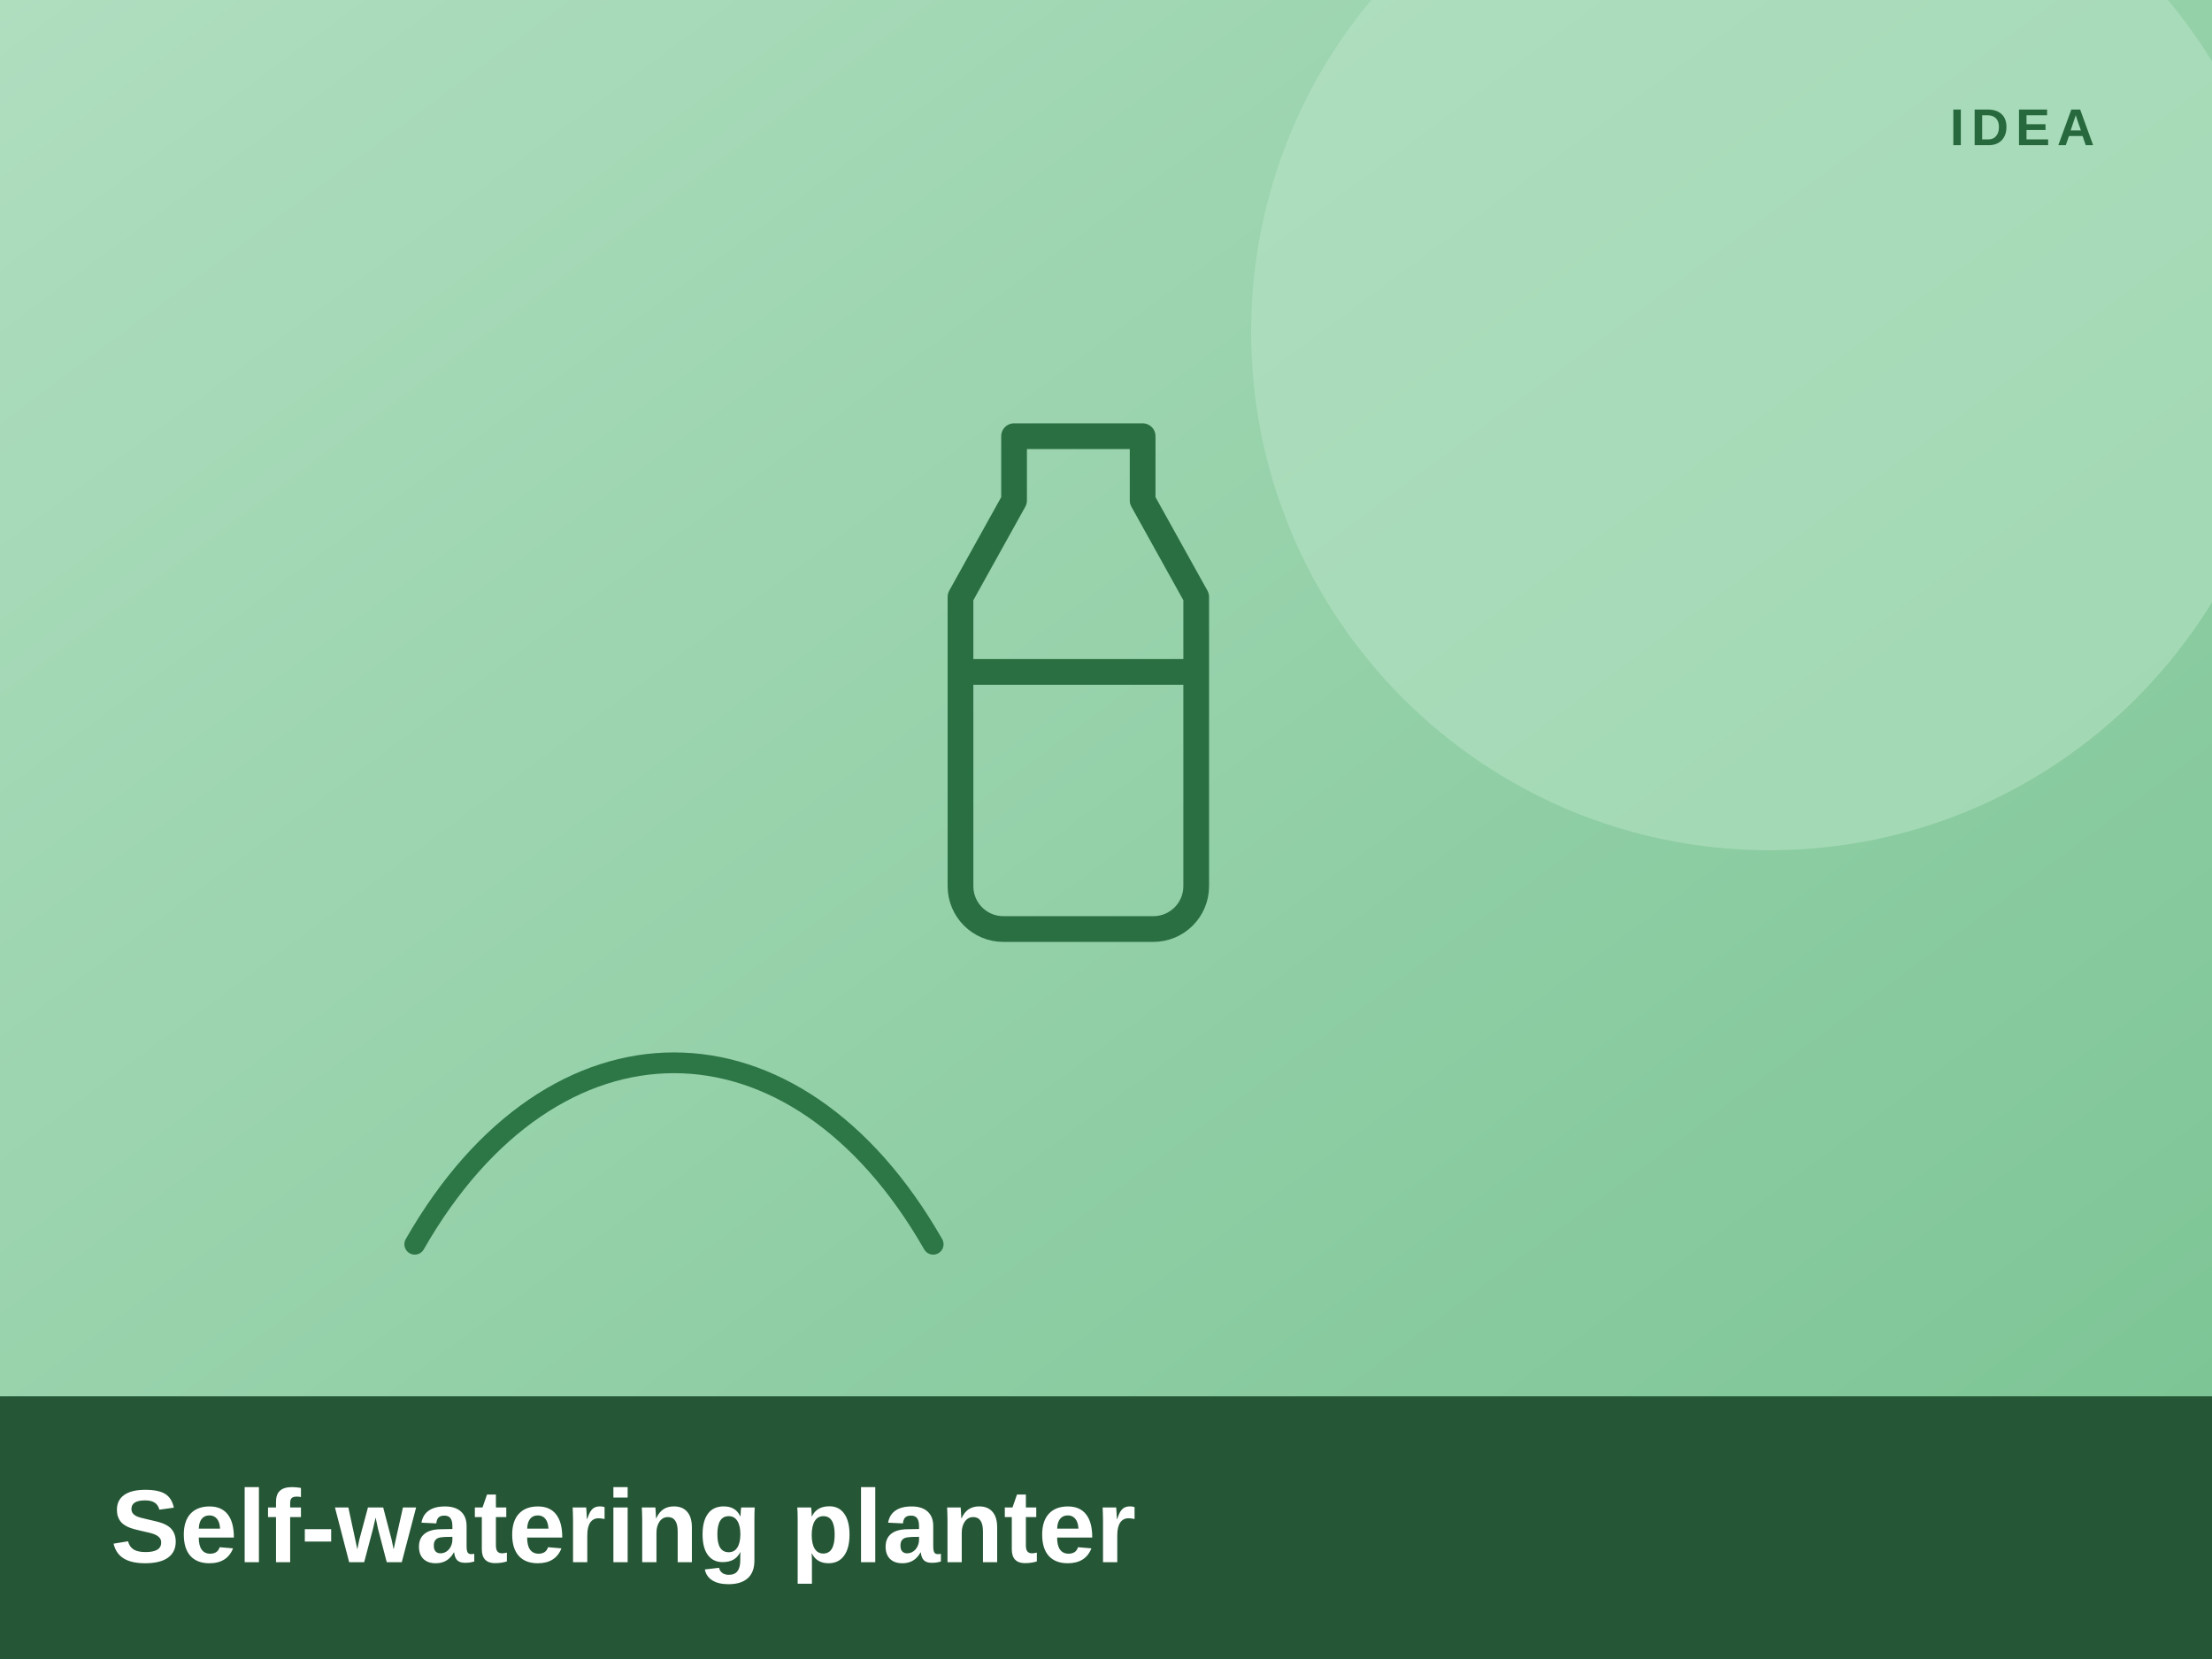
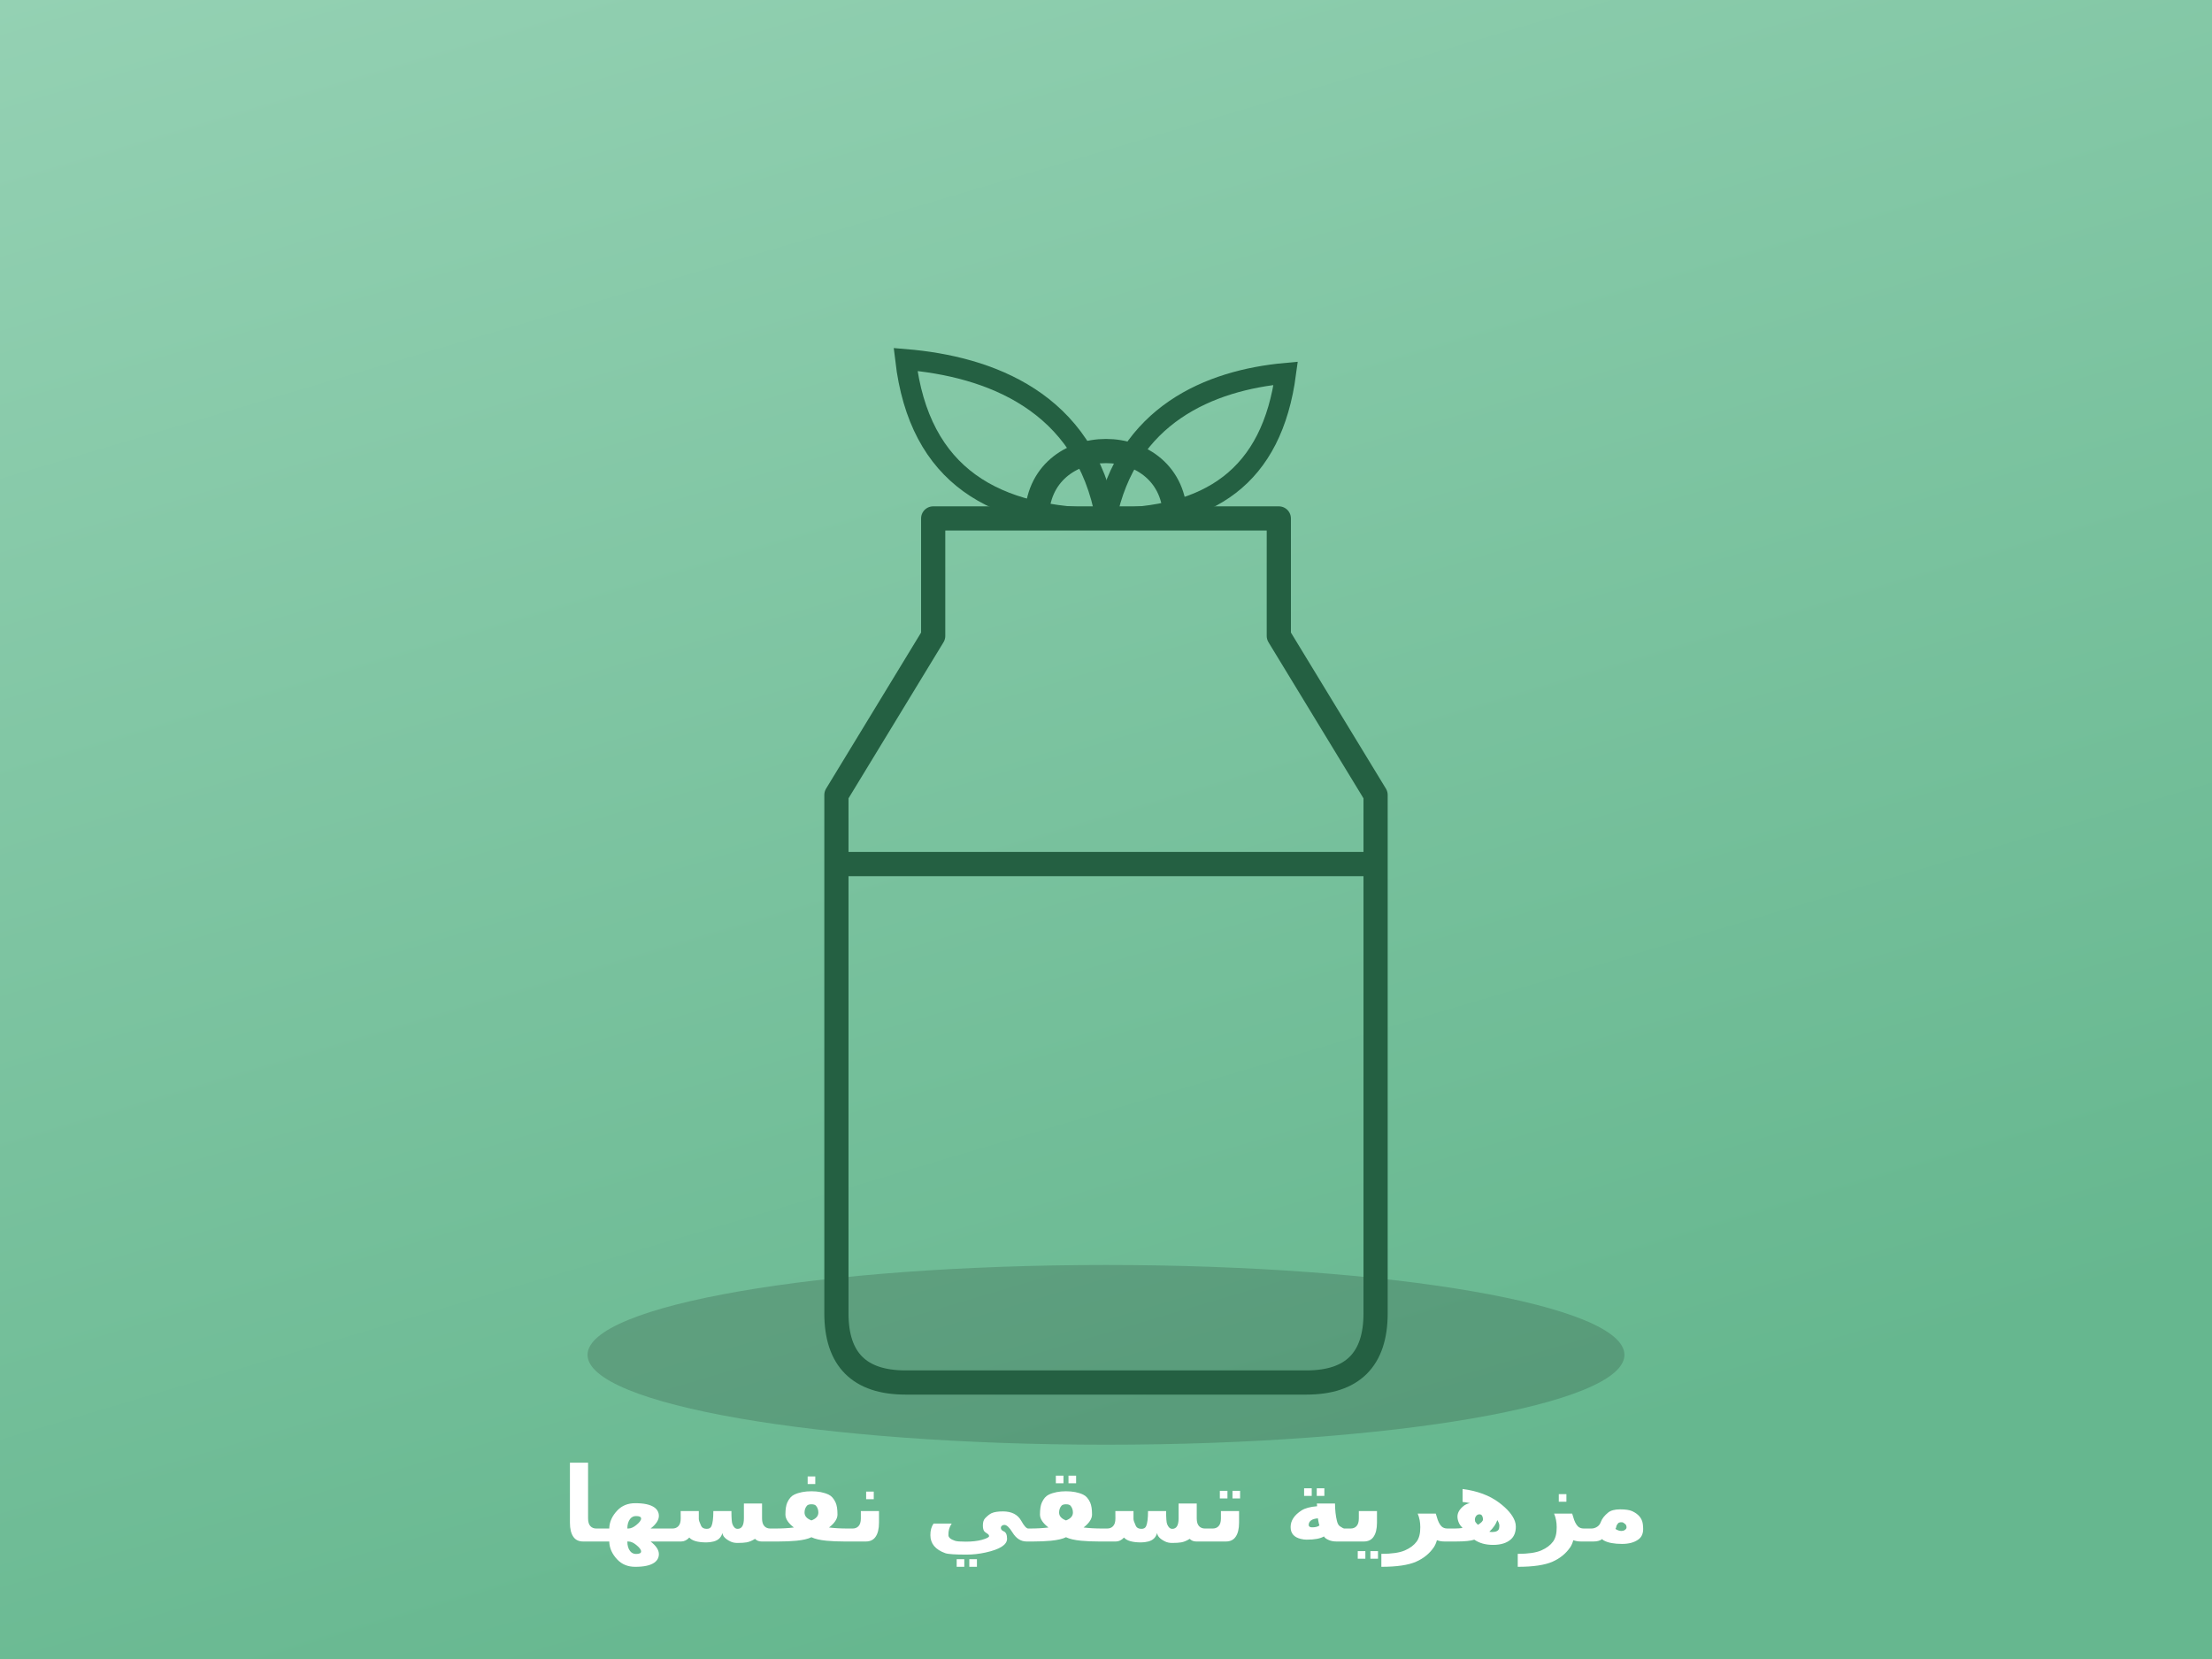
<svg xmlns="http://www.w3.org/2000/svg" width="640" height="480" viewBox="0 0 640 480">
  <defs>
-     <linearGradient id="g" x1="0" y1="0" x2="1" y2="1">
-       <stop offset="0" stop-color="hsl(140 42% 78%)" />
-       <stop offset="1" stop-color="hsl(140 38% 62%)" />
+     <linearGradient id="g" x1="0" y1="0" x2="0.4" y2="1">
+       <stop offset="0" stop-color="hsl(150 40% 70%)" />
+       <stop offset="1" stop-color="hsl(150 36% 56%)" />
    </linearGradient>
  </defs>
  <rect width="640" height="480" fill="url(#g)" />
-   <circle cx="512" cy="96" r="150" fill="hsl(140 45% 82%)" opacity="0.5" />
-   <g transform="translate(250 120) scale(3.1)" fill="none" stroke="hsl(140 45% 30%)" stroke-width="2.4" stroke-linejoin="round">
-     <path d="M14 2h12v6l5 9v27a4 4 0 0 1-4 4H13a4 4 0 0 1-4-4V17l5-9z" />
-     <path d="M9 24h22" />
+   <ellipse cx="320" cy="392" rx="150" ry="26" fill="rgba(0,0,0,0.16)" />
+   <g fill="none" stroke="hsl(150 45% 26%)" stroke-width="7" stroke-linejoin="round">
+     <path d="M270 150h100v34l28 46v150q0 20 -20 20H262q-20 0 -20 -20V230l28 -46z" />
+     <path d="M244 250h152" />
+     <path d="M300 150c0 -26 40 -26 40 0" />
  </g>
-   <path d="M120 360c40-70 110-70 150 0" fill="none" stroke="hsl(140 45% 32%)" stroke-width="6" stroke-linecap="round" />
-   <rect x="0" y="404" width="640" height="76" fill="hsl(140 40% 24%)" />
-   <text x="32" y="452" fill="#fff" font-family="'Segoe UI',Arial,sans-serif" font-size="30" font-weight="700">Self-watering planter</text>
-   <text x="606" y="42" text-anchor="end" fill="hsl(140 45% 28%)" font-family="Arial,sans-serif" font-size="15" font-weight="700" letter-spacing="2">IDEA</text>
+   <g fill="none" stroke="hsl(150 45% 26%)" stroke-width="6" stroke-linecap="round">
+     <path d="M320 150c-6 -34 -34 -44 -58 -46c4 34 26 46 58 46z" />
+     <path d="M320 150c6 -30 30 -40 52 -42c-4 30 -22 42 -52 42z" />
+   </g>
+   <text x="320" y="446" fill="#fff" font-family="'Segoe UI',Tahoma,Arial,sans-serif" font-size="30" font-weight="700" text-anchor="middle" direction="rtl">مزهرية تسقي نفسها</text>
</svg>
